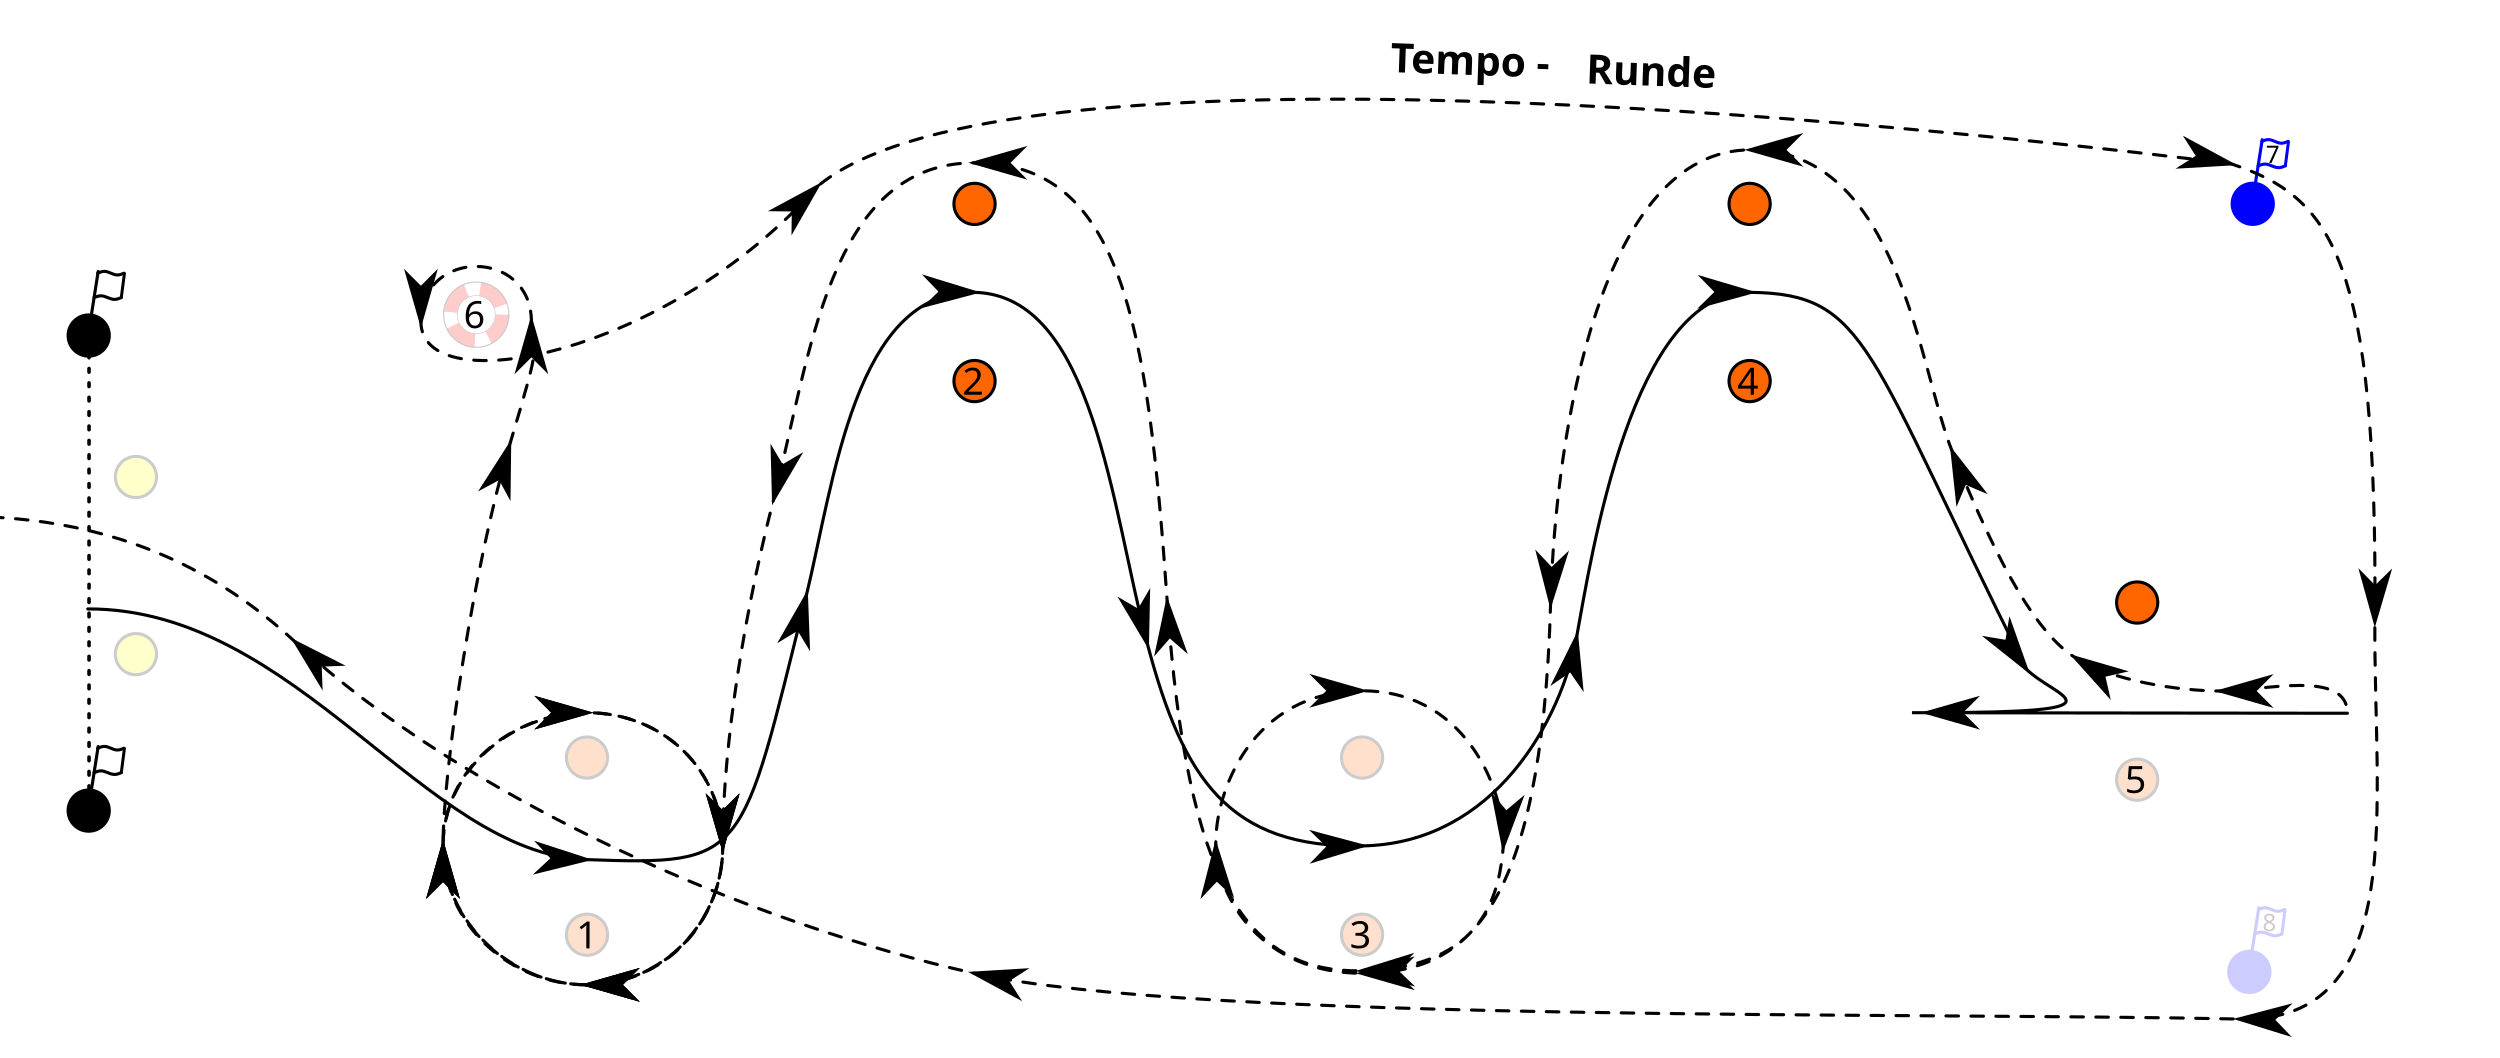
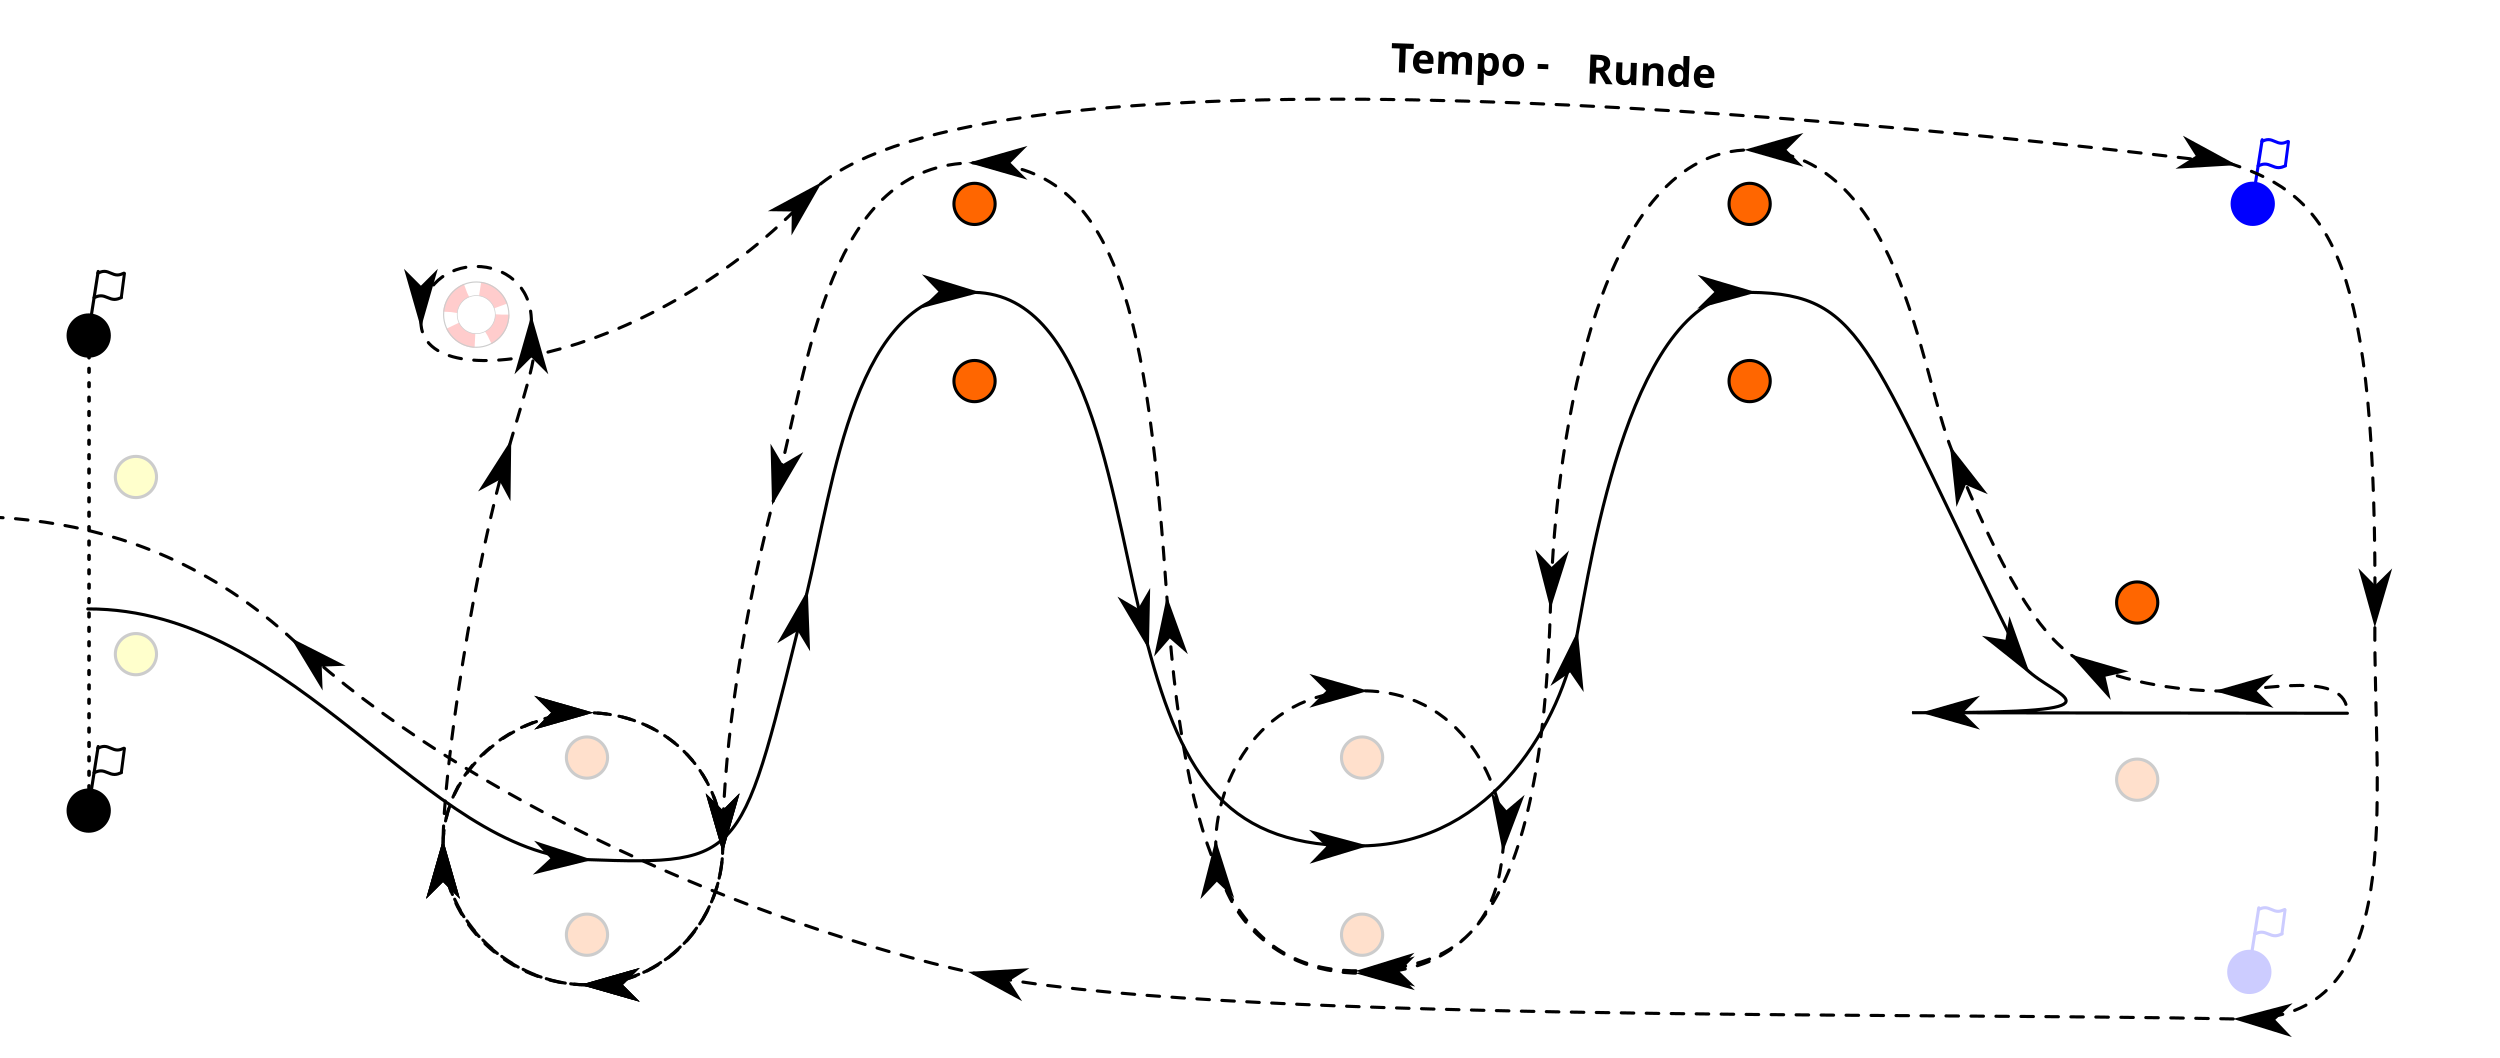
<svg xmlns="http://www.w3.org/2000/svg" version="1.0" id="svg3641" height="360.829" width="853.326" style="enable-background:new" xml:space="preserve">
  <defs id="arrows">
    <marker id="RazorWire" refX="0" refY="0" orient="auto" style="overflow:visible">
      <path id="path5527" style="fill:#34ff00;fill-opacity:1;fill-rule:evenodd;stroke:#34ff00;stroke-width:0.085pt;stroke-opacity:1" d="M 0.019,-0.632 V 0.595 L -6.621,2.568 H 9.113 L 2.979,0.595 V -0.632 L 9.166,-2.472 H -6.594 Z" />
    </marker>
    <marker orient="auto" refY="0" refX="0" id="Scissors" style="overflow:visible">
      <path id="schere" d="M 9.696,-3.847 C 8.661,-5.095 6.794,-5.052 5.4,-4.515 l -8.76,3.283 c -2.548,-1.394 -5.065,-0.995 -5.065,-1.673 0,-0.53 0.487,-0.414 0.414,-1.795 -0.07,-1.326 -1.454,-2.307 -2.763,-2.22 -1.309,-0.008 -2.666,0.995 -2.678,2.379 -0.098,1.393 1.074,2.688 2.461,2.779 1.624,0.242 4.499,-0.742 5.848,1.676 C -6.148,1.766 -7.931,1.771 -9.543,1.679 -10.882,1.602 -12.489,1.985 -13.128,3.301 c -0.617,1.261 -0.012,3.056 1.405,3.442 1.43,0.525 3.393,-0.138 3.733,-1.782 0.262,-1.267 -0.635,-1.862 -0.291,-2.322 0.26,-0.347 1.91,-0.146 4.85,-1.466 L 6.055,4.515 C 7.253,4.85 8.718,4.839 9.78,3.66 L -0.055,-0.057 Z M -9.832,-5.874 c 1.381,0.771 1.268,2.862 -0.167,3.268 -1.298,0.452 -2.956,-0.81 -2.542,-2.216 0.242,-1.154 1.764,-1.579 2.709,-1.052 z m 0.06,8.552 c 1.441,0.532 1.196,2.97 -0.269,3.298 -0.972,0.337 -2.361,-0.148 -2.459,-1.293 -0.189,-1.392 1.446,-2.65 2.728,-2.005 z" style="fill:#34ff00;fill-opacity:1;stroke:#34ff00;stroke-width:1.067;stroke-opacity:1" />
    </marker>
    <marker orient="auto" refY="0" refX="0" id="Legs" style="overflow:visible">
      <g id="g5494" transform="scale(-0.7)" style="fill:#34ff00;fill-opacity:1;stroke:#34ff00;stroke-opacity:1">
        <g id="g5496" transform="matrix(0,-1,-1,0,22.0892,22.73484)" style="fill:#34ff00;fill-opacity:1;stroke:#34ff00;stroke-opacity:1">
          <path id="path5498" d="m 22.636,22.054 c -7.371,5.036 -2.618,7.047 -6.23,14.339" style="fill:#34ff00;fill-opacity:1;fill-rule:evenodd;stroke:#34ff00;stroke-width:1.067pt;stroke-opacity:1" />
          <path id="path5500" d="m 22.825,21.918 c -1.451,8.904 3.772,9.355 4.805,14.747" style="fill:#34ff00;fill-opacity:1;fill-rule:evenodd;stroke:#34ff00;stroke-width:1.067pt;stroke-opacity:1" />
        </g>
        <path id="path5502" d="m -15.029,-7.181 -0.984,4.313 4.227,-1.305 z" style="fill:#34ff00;fill-opacity:1;fill-rule:evenodd;stroke:#34ff00;stroke-width:1.067pt;stroke-opacity:1" />
        <path id="path5504" d="m -16.23,4.861 1.999,3.946 2.418,-3.704 z" style="fill:#34ff00;fill-opacity:1;fill-rule:evenodd;stroke:#34ff00;stroke-width:1.067pt;stroke-opacity:1" />
      </g>
    </marker>
    <linearGradient id="linearGradient5477">
      <stop style="stop-color:#57e307;stop-opacity:1;" offset="0" id="stop5479" />
    </linearGradient>
    <marker style="overflow:visible" id="Arrow1Lend" refX="0" refY="0" orient="auto">
      <path style="fill-rule:evenodd;stroke:#000000;stroke-width:0.853pt;marker-start:none" d="M -10.667,0 -14.933,4.267 0,0 -14.933,-4.267 Z" id="path3104" />
    </marker>
    <marker style="overflow:visible" id="Arrow1Lstart" refX="0" refY="0" orient="auto">
      <path style="fill-rule:evenodd;stroke:#000000;stroke-width:0.853pt;marker-start:none" d="M 10.667,0 14.933,-4.267 0,0 14.933,4.267 Z" id="path3282" />
    </marker>
    <marker style="overflow:visible" id="Arrow1Lstart-7" refX="0" refY="0" orient="auto">
      <path style="fill-rule:evenodd;stroke:#000000;stroke-width:0.853pt;marker-start:none" d="M 10.667,0 14.933,-4.267 0,0 14.933,4.267 Z" id="path3282-4" />
    </marker>
    <marker style="overflow:visible" id="Arrow1Lend-6" refX="0" refY="0" orient="auto">
      <path style="fill-rule:evenodd;stroke:#000000;stroke-width:0.853pt;marker-start:none" d="M -10.667,0 -14.933,4.267 0,0 -14.933,-4.267 Z" id="path3104-0" />
    </marker>
  </defs>
  <g transform="translate(-215.4445,-435.3955)" style="display:inline" id="Parcours">
    <defs id="defs2076" />
    <g id="g1" />
    <g id="layer6" style="display:inline">
      <g transform="translate(18.94796,85.04597)" id="Zeitnahme" style="display:inline">
        <g id="g13156" transform="translate(-177.6378,-94.48819)">
          <path style="fill:#000000;fill-opacity:1;stroke:#000000;stroke-width:1.762" d="m 411.087,559.37 c 0,-3.685 -2.986,-6.678 -6.678,-6.678 -3.683,0 -6.678,2.987 -6.678,6.678 0,3.685 2.987,6.678 6.678,6.678 3.685,0 6.678,-2.987 6.678,-6.678 z" id="Zeit_oben" />
        </g>
        <g id="g13172" transform="translate(-177.6378,67.66194)">
          <path style="fill:#000000;fill-opacity:1;stroke:#000000;stroke-width:1.762" d="m 411.087,559.37 c 0,-3.685 -2.986,-6.678 -6.678,-6.678 -3.683,0 -6.678,2.987 -6.678,6.678 0,3.685 2.987,6.678 6.678,6.678 3.685,0 6.678,-2.987 6.678,-6.678 z" id="Zeit_unten" />
        </g>
        <path style="fill:none;stroke:#000000;stroke-width:1.228;stroke-linecap:round;stroke-linejoin:miter;stroke-miterlimit:4;stroke-dasharray:1.228, 3.684;stroke-dashoffset:0;stroke-opacity:1" d="m 226.886,466.315 c 0,23.379 0,46.759 0,70.138 0,19.991 0,67.885 0,87.271" id="path14169" />
      </g>
      <g transform="translate(113.4362,157.2769)" id="Tor1" opacity="0.2" style="display:inline;fill:#ff6600">
        <path style="fill:#ff6600;stroke:#000000;stroke-width:1.056" d="m 309.393,536.693 c 0,-3.883 -3.149,-7.032 -7.031,-7.032 -3.881,0 -7.031,3.148 -7.031,7.032 0,3.883 3.15,7.031 7.031,7.031 3.882,0 7.031,-3.147 7.031,-7.031 z" id="Tor1_innen" />
        <path style="fill:#ff6600;stroke:#000000;stroke-width:1.056" d="m 309.393,597.166 c 0,-3.883 -3.149,-7.032 -7.031,-7.032 -3.881,0 -7.031,3.148 -7.031,7.032 0,3.883 3.15,7.031 7.031,7.031 3.882,0 7.031,-3.147 7.031,-7.031 z" id="Tor1_aussen" />
      </g>
      <g transform="translate(226.8221,-31.69941)" id="Tor2" style="display:inline;fill:#ff6600">
        <path style="fill:#ff6600;stroke:#000000;stroke-width:1.056" d="m 328.291,536.693 c 0,-3.883 -3.149,-7.032 -7.031,-7.032 -3.881,0 -7.031,3.148 -7.031,7.032 0,3.883 3.15,7.031 7.031,7.031 3.882,0 7.031,-3.147 7.031,-7.031 z" id="Tor2_aussen" />
        <path style="fill:#ff6600;stroke:#000000;stroke-width:1.056" d="m 328.291,597.166 c 0,-3.883 -3.149,-7.032 -7.031,-7.032 -3.881,0 -7.031,3.148 -7.031,7.032 0,3.883 3.15,7.031 7.031,7.031 3.882,0 7.031,-3.147 7.031,-7.031 z" id="Tor2_innen" />
      </g>
      <g transform="translate(340.2078,157.2769)" id="Tor3" opacity="0.2" style="display:inline;fill:#ff6600">
        <path style="fill:#ff6600;stroke:#000000;stroke-width:1.056" d="m 347.189,536.693 c 0,-3.883 -3.149,-7.032 -7.031,-7.032 -3.881,0 -7.031,3.148 -7.031,7.032 0,3.883 3.15,7.031 7.031,7.031 3.882,0 7.031,-3.147 7.031,-7.031 z" id="Tor3_innen" />
        <path style="fill:#ff6600;stroke:#000000;stroke-width:1.056" d="m 347.189,597.166 c 0,-3.883 -3.149,-7.032 -7.031,-7.032 -3.881,0 -7.031,3.148 -7.031,7.032 0,3.883 3.15,7.031 7.031,7.031 3.882,0 7.031,-3.147 7.031,-7.031 z" id="Tor3_aussen" />
      </g>
      <g transform="translate(453.5935,-31.69941)" id="Tor4" style="display:inline;fill:#ff6600">
        <path style="fill:#ff6600;stroke:#000000;stroke-width:1.056" d="m 366.086,536.693 c 0,-3.883 -3.149,-7.032 -7.031,-7.032 -3.881,0 -7.031,3.148 -7.031,7.032 0,3.883 3.15,7.031 7.031,7.031 3.882,0 7.031,-3.147 7.031,-7.031 z" id="Tor4_aussen" />
        <path style="fill:#ff6600;stroke:#000000;stroke-width:1.056" d="m 366.086,597.166 c 0,-3.883 -3.149,-7.032 -7.031,-7.032 -3.881,0 -7.031,3.148 -7.031,7.032 0,3.883 3.15,7.031 7.031,7.031 3.882,0 7.031,-3.147 7.031,-7.031 z" id="Tor4_innen" />
      </g>
      <g transform="translate(566.9793,104.3635)" id="Tor5" style="display:inline;fill:#ff6600">
        <path style="fill:#ff6600;stroke:#000000;stroke-width:1.056" d="m 384.984,536.693 c 0,-3.883 -3.149,-7.032 -7.031,-7.032 -3.881,0 -7.031,3.148 -7.031,7.032 0,3.883 3.15,7.031 7.031,7.031 3.882,0 7.031,-3.147 7.031,-7.031 z" id="Tor5_oben" />
        <path style="fill:#ff6600;stroke:#000000;stroke-width:1.056" d="m 384.984,597.166 c 0,-3.883 -3.149,-7.032 -7.031,-7.032 -3.881,0 -7.031,3.148 -7.031,7.032 0,3.883 3.15,7.031 7.031,7.031 3.882,0 7.031,-3.147 7.031,-7.031 z" id="Tor5_unten" opacity="0.2" />
      </g>
      <g transform="translate(18.94796,138.3793)" id="Schikane" opacity="0.2" style="display:inline">
        <g style="fill:none" id="Ring">
          <ellipse id="path8826" style="fill:none;stroke:#ff0000;stroke-width:4.821;stroke-linecap:butt;stroke-linejoin:round;stroke-miterlimit:4;stroke-dasharray:9.643, 4.821;stroke-dashoffset:0;stroke-opacity:1" cx="359.055" cy="404.409" rx="8.928" ry="8.928" />
          <ellipse style="display:inline;fill:none;stroke:#000000;stroke-width:0.229;stroke-linecap:round;stroke-linejoin:round;stroke-miterlimit:4;stroke-dasharray:none;stroke-dashoffset:0;stroke-opacity:1" id="path3620" cx="359.055" cy="404.409" rx="6.5" ry="6.5" />
          <ellipse style="display:inline;fill:none;stroke:#000000;stroke-width:0.393;stroke-linecap:round;stroke-linejoin:round;stroke-miterlimit:4;stroke-dasharray:none;stroke-dashoffset:0;stroke-opacity:1" id="path2733" cx="359.055" cy="404.409" rx="11.142" ry="11.142" />
        </g>
      </g>
      <g transform="translate(-40.52031,61.51377)" id="StartZiel" opacity="0.2" style="display:inline">
        <path style="fill:#ffff00;stroke:#000000;stroke-width:1.056" d="m 309.393,536.693 c 0,-3.883 -3.149,-7.032 -7.031,-7.032 -3.881,0 -7.031,3.148 -7.031,7.032 0,3.883 3.15,7.031 7.031,7.031 3.882,0 7.031,-3.147 7.031,-7.031 z" id="StartZiel_oben" />
        <path style="fill:#ffff00;stroke:#000000;stroke-width:1.056" d="m 309.393,597.166 c 0,-3.883 -3.149,-7.032 -7.031,-7.032 -3.881,0 -7.031,3.148 -7.031,7.032 0,3.883 3.15,7.031 7.031,7.031 3.882,0 7.031,-3.147 7.031,-7.031 z" id="StartZiel_unten" />
      </g>
    </g>
  </g>
  <g transform="translate(-215.4445,-435.3955)" style="display:inline" id="ParcoursLabel">
    <defs id="defs2832" />
    <g id="g3113" style="display:inline">
-       <text xml:space="preserve" style="font-style:normal;font-weight:normal;font-size:12.8px;line-height:0%;font-family:'Arial Black';display:inline;fill:#000000;fill-opacity:1;stroke:none;stroke-width:1.067" x="373.691" y="547.37" id="Nummer_Schikane">
+       <text xml:space="preserve" style="font-style:normal;font-weight:normal;font-size:12.8px;line-height:0%;font-family:'Arial Black';display:inline;fill:#000000;fill-opacity:1;stroke:none;stroke-width:1.067" x="373.691" y="547.37" id="Nummer_Schikane" opacity="0">
        <tspan id="tspan3032" x="373.691" y="547.37" style="font-size:12.8px;line-height:1.25;stroke-width:1.067">6</tspan>
      </text>
-       <text xml:space="preserve" style="font-style:normal;font-weight:normal;font-size:12.8px;line-height:0%;font-family:'Arial Black';display:inline;fill:#000000;fill-opacity:1;stroke:none;stroke-width:1.067" x="412.13" y="759.102" id="Nummer_Tor1">
+       <text xml:space="preserve" style="font-style:normal;font-weight:normal;font-size:12.8px;line-height:0%;font-family:'Arial Black';display:inline;fill:#000000;fill-opacity:1;stroke:none;stroke-width:1.067" x="412.13" y="759.102" id="Nummer_Tor1" opacity="0">
        <tspan id="tspan3036" x="412.13" y="759.102" style="font-size:12.8px;line-height:1.25;stroke-width:1.067">1</tspan>
      </text>
-       <text xml:space="preserve" style="font-style:normal;font-weight:normal;font-size:12.8px;line-height:0%;font-family:'Arial Black';display:inline;fill:#000000;fill-opacity:1;stroke:none;stroke-width:1.067" x="808.383" y="570.125" id="Nummer_Tor4">
+       <text xml:space="preserve" style="font-style:normal;font-weight:normal;font-size:12.8px;line-height:0%;font-family:'Arial Black';display:inline;fill:#000000;fill-opacity:1;stroke:none;stroke-width:1.067" x="808.383" y="570.125" id="Nummer_Tor4" opacity="0">
        <tspan id="tspan3040" x="808.383" y="570.125" style="font-size:12.8px;line-height:1.25;stroke-width:1.067">4</tspan>
      </text>
-       <text xml:space="preserve" style="font-style:normal;font-weight:normal;font-size:12.8px;line-height:0%;font-family:'Arial Black';display:inline;fill:#000000;fill-opacity:1;stroke:none;stroke-width:1.067" x="940.704" y="706.032" id="Nummer_Tor5">
+       <text xml:space="preserve" style="font-style:normal;font-weight:normal;font-size:12.8px;line-height:0%;font-family:'Arial Black';display:inline;fill:#000000;fill-opacity:1;stroke:none;stroke-width:1.067" x="940.704" y="706.032" id="Nummer_Tor5" opacity="0">
        <tspan id="tspan3044" x="940.704" y="706.032" style="font-size:12.8px;line-height:1.25;stroke-width:1.067">5</tspan>
      </text>
-       <text xml:space="preserve" style="font-style:normal;font-weight:normal;font-size:12.8px;line-height:0%;font-family:'Arial Black';display:inline;fill:#000000;fill-opacity:1;stroke:none;stroke-width:1.067" x="676.131" y="759.024" id="Nummer_Tor3">
+       <text xml:space="preserve" style="font-style:normal;font-weight:normal;font-size:12.8px;line-height:0%;font-family:'Arial Black';display:inline;fill:#000000;fill-opacity:1;stroke:none;stroke-width:1.067" x="676.131" y="759.024" id="Nummer_Tor3" opacity="0">
        <tspan id="tspan3048" x="676.131" y="759.024" style="font-size:12.8px;line-height:1.25;stroke-width:1.067">3</tspan>
      </text>
      <g transform="translate(579.9631,-35.51099)" id="Speedboje_oben" style="display:inline">
        <path id="path3052" d="m 411.087,540.472 c 0,-3.685 -2.986,-6.678 -6.678,-6.678 -3.683,0 -6.678,2.987 -6.678,6.678 0,3.685 2.987,6.678 6.678,6.678 3.685,0 6.678,-2.987 6.678,-6.678 z" style="fill:#0000ff;fill-opacity:1;stroke:#0000ff;stroke-width:1.762" />
        <g style="stroke:#0000ff" id="g3062">
          <path id="path3054" d="m 407.511,519.18 c 0.372,-0.161 0.745,-0.325 1.117,-0.438 0.372,-0.114 0.744,-0.181 1.117,-0.181 0.372,0 0.744,0.063 1.117,0.181 0.372,0.113 0.744,0.273 1.116,0.438 0.369,0.16 0.745,0.321 1.117,0.434 0.369,0.114 0.745,0.181 1.117,0.181 0.368,0 0.745,-0.064 1.117,-0.181 0.368,-0.113 0.744,-0.274 1.117,-0.434" style="fill:none;stroke:#0000ff;stroke-width:1.052;stroke-linecap:round;stroke-linejoin:round" />
          <path id="path3056" d="m 407.643,518.601 -2.7,17.3 v 0.258 0" style="fill:none;stroke:#0000ff;stroke-width:1.067;stroke-linecap:round;stroke-linejoin:round" />
          <path id="path3058" d="m 406.246,527.522 c 0.384,-0.158 0.775,-0.317 1.163,-0.429 0.383,-0.113 0.775,-0.179 1.163,-0.179 0.383,0 0.774,0.062 1.163,0.179 0.387,0.112 0.774,0.271 1.163,0.429 0.387,0.159 0.774,0.317 1.162,0.433 0.388,0.109 0.775,0.175 1.163,0.175 0.388,0 0.775,-0.062 1.163,-0.175 0.387,-0.112 0.775,-0.271 1.163,-0.433" style="fill:none;stroke:#0000ff;stroke-width:1.067;stroke-linecap:round;stroke-linejoin:round" />
          <path id="path3060" d="m 416.604,519.31 -1.039,7.969 v 0.12 0" style="fill:none;stroke:#0000ff;stroke-width:1.024;stroke-linecap:round" />
        </g>
-         <text xml:space="preserve" style="font-style:normal;font-weight:normal;font-size:12.8px;line-height:0%;font-family:'Arial Black';fill:#000000;fill-opacity:1;stroke:none;stroke-width:1.067" x="408.873" y="526.543" id="Nummer_Speedboje_oben">
+         <text xml:space="preserve" style="font-style:normal;font-weight:normal;font-size:12.8px;line-height:0%;font-family:'Arial Black';fill:#000000;fill-opacity:1;stroke:none;stroke-width:1.067" x="408.873" y="526.543" id="Nummer_Speedboje_oben" opacity="0">
          <tspan id="tspan3064" x="408.873" y="526.543" style="font-size:8.242px;line-height:1.25;stroke-width:1.067">7</tspan>
        </text>
      </g>
-       <text xml:space="preserve" style="font-style:normal;font-weight:normal;font-size:12.8px;line-height:0%;font-family:'Arial Black';display:inline;fill:#000000;fill-opacity:1;stroke:none;stroke-width:1.067" x="543.926" y="570.125" id="Nummer_Tor2">
+       <text xml:space="preserve" style="font-style:normal;font-weight:normal;font-size:12.8px;line-height:0%;font-family:'Arial Black';display:inline;fill:#000000;fill-opacity:1;stroke:none;stroke-width:1.067" x="543.926" y="570.125" id="Nummer_Tor2" opacity="0">
        <tspan id="tspan3088" x="543.926" y="570.125" style="font-size:12.8px;line-height:1.25;stroke-width:1.067">2</tspan>
      </text>
      <g id="Zeit_oben_Flagge">
        <path id="path3092" d="m 248.821,528.636 c 0.372,-0.161 0.745,-0.325 1.117,-0.438 0.372,-0.114 0.744,-0.181 1.117,-0.181 0.372,0 0.744,0.063 1.117,0.181 0.372,0.113 0.744,0.273 1.116,0.438 0.369,0.16 0.745,0.321 1.117,0.434 0.369,0.114 0.745,0.181 1.117,0.181 0.368,0 0.745,-0.064 1.117,-0.181 0.368,-0.113 0.744,-0.274 1.117,-0.434" style="display:inline;fill:none;stroke:#000000;stroke-width:1.052;stroke-linecap:round;stroke-linejoin:round" />
        <path id="path3094" d="m 248.953,528.057 -2.7,17.3 v 0.258 0" style="display:inline;fill:none;stroke:#000000;stroke-width:1.067;stroke-linecap:round;stroke-linejoin:round" />
        <path id="path3096" d="m 247.556,536.977 c 0.384,-0.158 0.775,-0.317 1.163,-0.429 0.383,-0.113 0.775,-0.179 1.163,-0.179 0.383,0 0.774,0.062 1.163,0.179 0.387,0.112 0.774,0.271 1.163,0.429 0.387,0.159 0.774,0.317 1.162,0.433 0.388,0.109 0.775,0.175 1.163,0.175 0.388,0 0.775,-0.062 1.163,-0.175 0.387,-0.112 0.775,-0.271 1.163,-0.433" style="display:inline;fill:none;stroke:#000000;stroke-width:1.067;stroke-linecap:round;stroke-linejoin:round" />
        <path id="path3098" d="m 257.914,528.766 -1.039,7.969 v 0.12 0" style="display:inline;fill:none;stroke:#000000;stroke-width:1.024;stroke-linecap:round" />
      </g>
      <g id="Zeit_unten_Flagge">
        <path id="path3102" d="m 248.821,690.786 c 0.372,-0.161 0.745,-0.325 1.117,-0.438 0.372,-0.114 0.744,-0.181 1.117,-0.181 0.372,0 0.744,0.063 1.117,0.181 0.372,0.113 0.744,0.273 1.116,0.438 0.369,0.16 0.745,0.321 1.117,0.434 0.369,0.114 0.745,0.181 1.117,0.181 0.368,0 0.745,-0.064 1.117,-0.181 0.368,-0.113 0.744,-0.274 1.117,-0.434" style="display:inline;fill:none;stroke:#000000;stroke-width:1.052;stroke-linecap:round;stroke-linejoin:round" />
        <path id="path3105" d="m 248.953,690.207 -2.7,17.3 v 0.258 0" style="display:inline;fill:none;stroke:#000000;stroke-width:1.067;stroke-linecap:round;stroke-linejoin:round" />
        <path id="path3107" d="m 247.556,699.127 c 0.384,-0.158 0.775,-0.317 1.163,-0.429 0.383,-0.113 0.775,-0.179 1.163,-0.179 0.383,0 0.774,0.062 1.163,0.179 0.387,0.112 0.774,0.271 1.163,0.429 0.387,0.159 0.774,0.317 1.162,0.433 0.388,0.109 0.775,0.175 1.163,0.175 0.388,0 0.775,-0.062 1.163,-0.175 0.387,-0.112 0.775,-0.271 1.163,-0.433" style="display:inline;fill:none;stroke:#000000;stroke-width:1.067;stroke-linecap:round;stroke-linejoin:round" />
        <path id="path3109" d="m 257.914,690.916 -1.039,7.969 v 0.12 0" style="display:inline;fill:none;stroke:#000000;stroke-width:1.024;stroke-linecap:round" />
      </g>
    </g>
  </g>
  <g transform="translate(363.3543,-208.7303)" id="Speedboje_unten" opacity="0.2" style="display:inline;enable-background:new">
    <path id="path2174" d="m 411.087,540.472 c 0,-3.685 -2.986,-6.678 -6.678,-6.678 -3.683,0 -6.678,2.987 -6.678,6.678 0,3.685 2.987,6.678 6.678,6.678 3.685,0 6.678,-2.987 6.678,-6.678 z" style="fill:#0000ff;fill-opacity:1;stroke:#0000ff;stroke-width:1.762" />
    <g style="fill:none;stroke:#0000ff" id="g2184">
      <path id="path2176" d="m 407.511,519.18 c 0.372,-0.161 0.745,-0.325 1.117,-0.438 0.372,-0.114 0.744,-0.181 1.117,-0.181 0.372,0 0.744,0.063 1.117,0.181 0.372,0.113 0.744,0.273 1.116,0.438 0.369,0.16 0.745,0.321 1.117,0.434 0.369,0.114 0.745,0.181 1.117,0.181 0.368,0 0.745,-0.064 1.117,-0.181 0.368,-0.113 0.744,-0.274 1.117,-0.434" style="fill:none;stroke:#0000ff;stroke-width:1.052;stroke-linecap:round;stroke-linejoin:round" />
      <path id="path2178" d="m 407.643,518.601 -2.7,17.3 v 0.258 0" style="fill:none;stroke:#0000ff;stroke-width:1.067;stroke-linecap:round;stroke-linejoin:round" />
      <path id="path2180" d="m 406.246,527.522 c 0.384,-0.158 0.775,-0.317 1.163,-0.429 0.383,-0.113 0.775,-0.179 1.163,-0.179 0.383,0 0.774,0.062 1.163,0.179 0.387,0.112 0.774,0.271 1.163,0.429 0.387,0.159 0.774,0.317 1.162,0.433 0.388,0.109 0.775,0.175 1.163,0.175 0.388,0 0.775,-0.062 1.163,-0.175 0.387,-0.112 0.775,-0.271 1.163,-0.433" style="fill:none;stroke:#0000ff;stroke-width:1.067;stroke-linecap:round;stroke-linejoin:round" />
      <path id="path2182" d="m 416.604,519.31 -1.039,7.969 v 0.12 0" style="fill:none;stroke:#0000ff;stroke-width:1.024;stroke-linecap:round" />
    </g>
-     <text xml:space="preserve" style="font-style:normal;font-weight:normal;font-size:12.8px;line-height:0%;font-family:'Arial Black';fill:#000000;fill-opacity:1;stroke:none;stroke-width:1.067" x="408.873" y="526.543" id="Nummer_Speedboje_unten">
+     <text xml:space="preserve" style="font-style:normal;font-weight:normal;font-size:12.8px;line-height:0%;font-family:'Arial Black';fill:#000000;fill-opacity:1;stroke:none;stroke-width:1.067" x="408.873" y="526.543" id="Nummer_Speedboje_unten" opacity="0">
      <tspan id="tspan2186" x="408.873" y="526.543" style="font-size:8.242px;line-height:1.25;stroke-width:1.067">8</tspan>
    </text>
  </g>
  <g transform="translate(-215.4445,-435.3955)" style="display:inline" id="Klasse7">
    <path id="path520" d="m 169.627,612.629 c 24.841,0 89.242,-11.354 146.676,41.981 57.434,53.335 155.68,96.118 231.704,112.994 76.024,16.876 319.063,13.192 431.851,15.624 58.227,1.256 45.727,-72.813 46.201,-135.848 0.934,-124.03 -14.615,-144.774 -49.215,-156.108 -158.201,-19.565 -424.336,-41.112 -482.38,7.775 -51.328,57.862 -135.352,73.976 -135.352,46.103 0,-25.079 37.712,-25.079 37.712,0 0,15.274 4.503,2.236 -7.509,42.396 -12.012,40.159 -22.661,110.333 -22.663,136.631 -0.002,25.87 23.429,47.369 49.146,47.369 25.717,0 46.349,-21 46.349,-47.333 0,-26.333 -20.632,-45.56 -46.349,-45.56 -25.717,0 -49.143,19.227 -49.143,45.525 0,26.298 23.427,47.369 49.143,47.369 25.717,0 46.511,-21.463 46.349,-47.369 -0.162,-25.905 4.927,-70.101 17.386,-118.468 12.459,-48.205 18.661,-114.738 68.614,-114.738 49.951,0 59.026,53.853 65.733,150.145 6.708,96.292 27.139,126.488 66.486,125.644 42.599,-0.913 46.954,-27.758 48.215,-42.629 1.262,-14.871 -10.468,-52.941 -48.221,-52.941 -37.753,0 -50.432,34.876 -49.921,52.941 0.511,18.065 15.982,43.473 49.921,43.473 33.939,0 61.301,-17.98 64.362,-126.488 1.674,-59.353 17.376,-154.571 68.292,-154.571 50.916,0 57.354,74.713 68.821,103.027 16.312,40.274 29.187,62.268 41.921,70.278 12.734,8.01 35.576,11.412 49.734,11.412 13.99,0 43.19,-7.596 43.19,7.587" style="display:inline;fill:none;stroke:#000000;stroke-width:1.066;stroke-linecap:round;stroke-linejoin:round;stroke-miterlimit:4;stroke-dasharray:4.263, 4.263;stroke-dashoffset:0;stroke-opacity:1;marker-start:none;marker-mid:url(#Arrow1Lstart);marker-end:none" />
    <path id="path522" d="m 1016.681,678.851 c 0,0 -181.32,-0.198 -143.404,-0.198 71.653,0 43.372,-5.128 33.803,-14.92 -54.824,-109.218 -53.823,-128.115 -94.236,-128.547 -40.413,-0.433 -54.154,89.961 -59.26,117.68 -5.106,27.719 -27.714,70.512 -73.224,71.266 -45.51,0.754 -61.124,-22.827 -73.327,-69.149 -12.203,-46.322 -18.343,-118.973 -59.026,-119.797 -40.683,-0.824 -47.947,64.875 -57.369,103.633 -22.459,90.358 -20.057,91.969 -75.111,89.98 -55.054,-1.989 -98.673,-85.73 -170.121,-85.558" style="display:inline;fill:none;stroke:#000000;stroke-width:1.067;stroke-linecap:round;stroke-linejoin:round;stroke-miterlimit:4;stroke-dashoffset:0;stroke-opacity:1;marker-start:none;marker-mid:url(#Arrow1Lstart);marker-end:none" />
    <path id="path524" d="m 462.148,724.213 c 0,-26.333 -20.632,-45.56 -46.349,-45.56 -25.717,0 -49.143,19.827 -49.143,45.56 0,26.47 22.661,47.333 49.143,47.333 26.47,0 46.349,-21.463 46.349,-47.333 z" style="display:inline;fill:none;stroke:#000000;stroke-width:1.067;stroke-linecap:round;stroke-linejoin:round;stroke-miterlimit:4;stroke-dasharray:4.267, 4.267;stroke-dashoffset:3.8;stroke-opacity:1;marker-start:none;marker-mid:url(#Arrow1Lstart);marker-end:none" />
    <text id="text526" y="876.114" x="243.389" style="font-style:normal;font-variant:normal;font-weight:normal;font-stretch:normal;font-size:12.8px;line-height:0%;font-family:Verdana;-inkscape-font-specification:Verdana;display:inline;opacity:0.99;fill:#e6e6e6;fill-opacity:1;stroke:none;stroke-width:1.067" xml:space="preserve">
      <tspan id="tspan528" y="876.114" x="243.389" style="font-style:normal;font-variant:normal;font-weight:normal;font-stretch:normal;font-size:19.2px;line-height:1.25;font-family:Verdana;-inkscape-font-specification:Verdana;fill:#000000;stroke-width:1.067">Ablegen - Startlinie - in den Parcours, d.h. innen durch die Tore 1 - 2 - 3 - 4 -</tspan>
      <tspan id="tspan530" y="900.114" x="243.389" style="font-style:normal;font-variant:normal;font-weight:normal;font-stretch:normal;font-size:19.2px;line-height:1.25;font-family:Verdana;-inkscape-font-specification:Verdana;fill:#000000;stroke-width:1.067">rückwärts durch das Tor 5 - vorwärts wieder in den Parcours, d.h. außen um Tor 4 -</tspan>
      <tspan id="tspan532" y="924.114" x="243.389" style="font-style:normal;font-variant:normal;font-weight:normal;font-stretch:normal;font-size:19.2px;line-height:1.25;font-family:Verdana;-inkscape-font-specification:Verdana;fill:#000000;stroke-width:1.067">schnelle Umkreisung des Tores 3 (das Tor 3 bleibt an der Steuerbordseite!) - </tspan>
      <tspan y="948.114" x="243.389" style="font-style:normal;font-variant:normal;font-weight:normal;font-stretch:normal;font-size:19.2px;line-height:1.25;font-family:Verdana;-inkscape-font-specification:Verdana;fill:#000000;stroke-width:1.067" id="tspan534">außen um Tor 2 - schnelle Umkreisung des Tores 1 (das Tor 1 bleibt an der Steuerbordseite!) -</tspan>
      <tspan id="tspan536" y="972.114" x="243.389" style="font-style:normal;font-variant:normal;font-weight:normal;font-stretch:normal;font-size:19.2px;line-height:1.25;font-family:Verdana;-inkscape-font-specification:Verdana;fill:#000000;stroke-width:1.067">Schikane an der Tonne 6 - Temporunde: <tspan id="tspan538" style="font-style:normal;font-variant:normal;font-weight:normal;font-stretch:normal;font-size:19.2px;font-family:Verdana;-inkscape-font-specification:Verdana;fill:#000000;stroke-width:1.067">außen</tspan> an den Toren 2 und 4, um die</tspan>
      <tspan id="tspan540" y="996.114" x="243.389" style="font-style:normal;font-variant:normal;font-weight:normal;font-stretch:normal;font-size:19.2px;line-height:1.25;font-family:Verdana;-inkscape-font-specification:Verdana;fill:#000000;stroke-width:1.067">Tonne 7 und 8, außen an Tor 3 vorbei und innen durch das Tor 1 - Ziellinie - anlegen.</tspan>
    </text>
    <g transform="translate(-157.658,26.16096)" id="g542">
      <text xml:space="preserve" style="font-style:normal;font-weight:bold;font-size:12.8px;line-height:0%;font-family:Verdana;fill:#000000;fill-opacity:1;stroke:none;stroke-width:1.067" x="862.312" y="403.784" id="text544" transform="rotate(2.01374)">
        <tspan id="tspan546" x="862.312" y="403.784" style="font-size:13.867px;line-height:1.25;stroke-width:1.067">Tempo -</tspan>
      </text>
      <text xml:space="preserve" style="font-style:normal;font-weight:bold;font-size:12.8px;line-height:0%;font-family:Verdana;fill:#000000;fill-opacity:1;stroke:none;stroke-width:1.067" x="929.201" y="405.3" id="text548" transform="rotate(2.01374)">
        <tspan id="tspan550" x="929.201" y="405.3" style="font-size:13.867px;line-height:1.25;stroke-width:1.067">Runde</tspan>
      </text>
    </g>
    <text id="text552" y="328.002" x="595.582" style="font-style:normal;font-variant:normal;font-weight:bold;font-stretch:normal;font-size:12.8px;line-height:0%;font-family:Verdana;-inkscape-font-specification:'Verdana Bold';text-align:center;text-anchor:middle;display:inline;fill:#000000;fill-opacity:1;stroke:none;stroke-width:1.067" xml:space="preserve">
      <tspan style="font-style:normal;font-variant:normal;font-weight:bold;font-stretch:normal;font-size:38.4px;line-height:1.25;font-family:Verdana;-inkscape-font-specification:'Verdana Bold';text-align:center;text-anchor:middle;stroke-width:1.067" y="328.002" x="595.582" id="tspan554">DMYV-Jugend</tspan>
      <tspan id="tspan556" style="font-style:normal;font-variant:normal;font-weight:bold;font-stretch:normal;font-size:38.4px;line-height:1.25;font-family:Verdana;-inkscape-font-specification:'Verdana Bold';text-align:center;text-anchor:middle;stroke-width:1.067" y="376.002" x="595.582">Motorboot-Slalom</tspan>
      <tspan style="font-style:normal;font-variant:normal;font-weight:bold;font-stretch:normal;font-size:38.4px;line-height:1.25;font-family:Verdana;-inkscape-font-specification:'Verdana Bold';text-align:center;text-anchor:middle;stroke-width:1.067" id="tspan558" y="424.002" x="595.582">Klasse 7</tspan>
    </text>
  </g>
  <g id="Export_Area" style="display:inline;opacity:1" transform="translate(-180.8124,-194.4877)">
    <g id="g2" />
    <g id="g3" />
  </g>
</svg>
